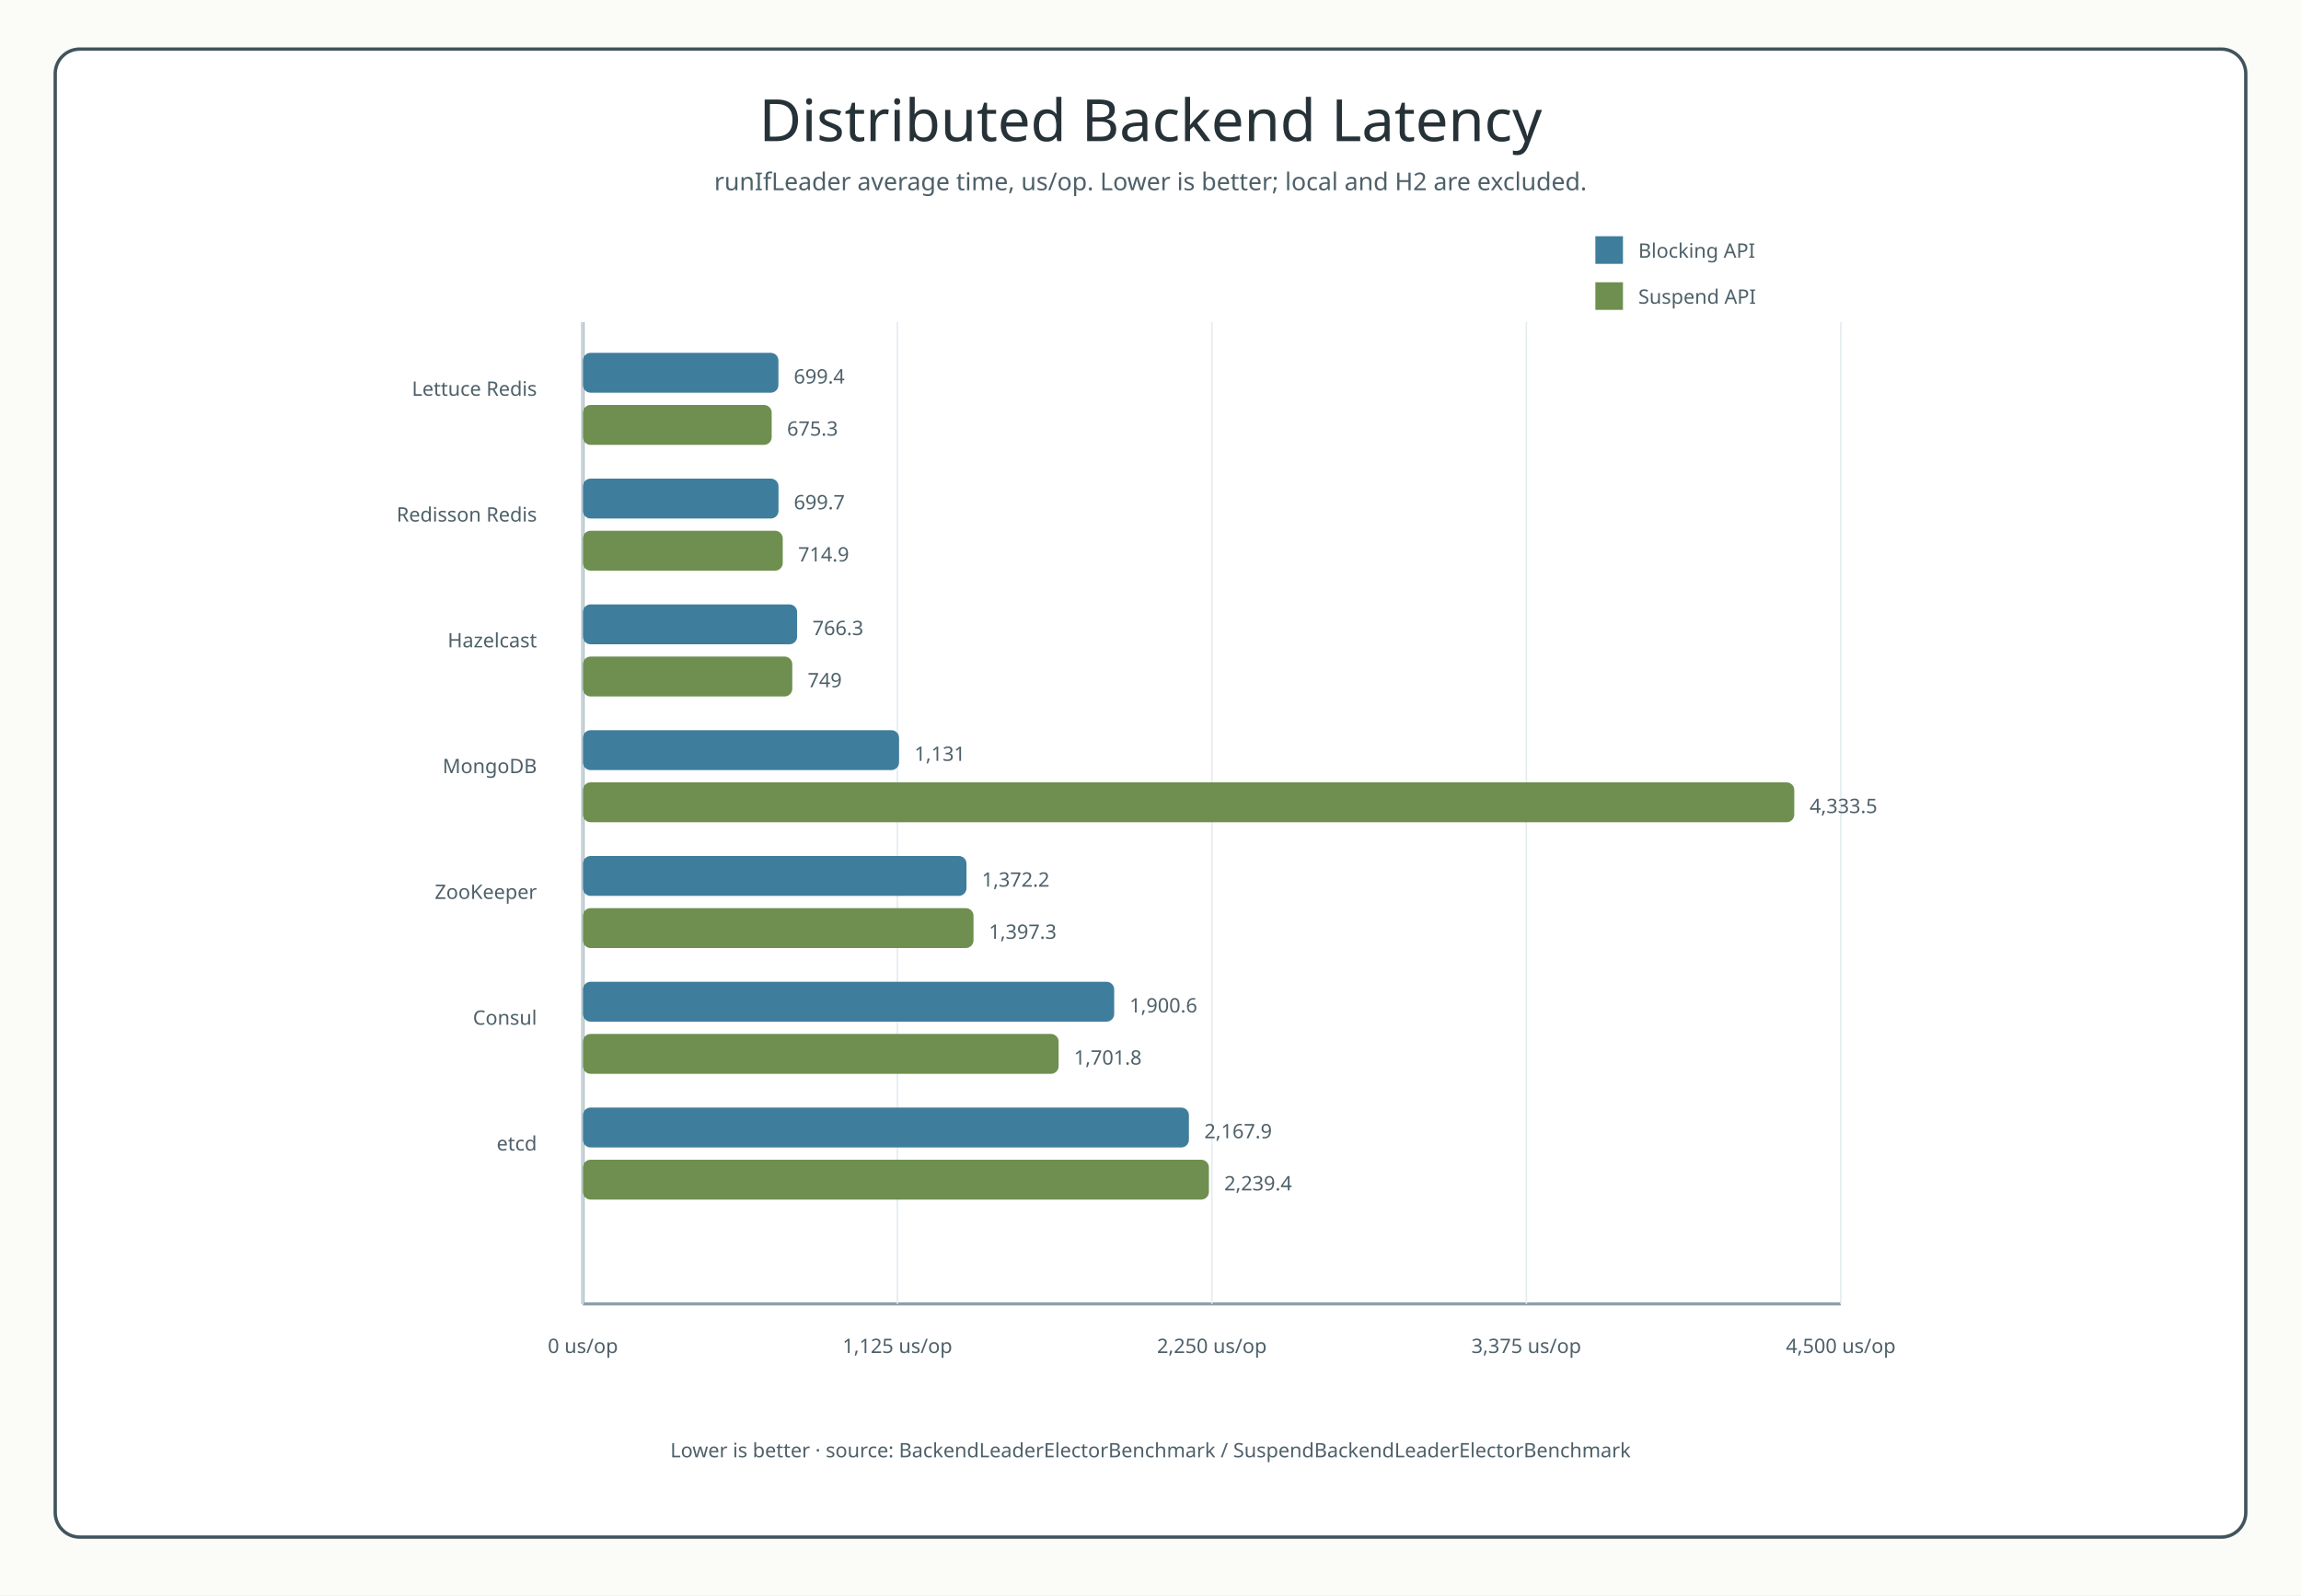
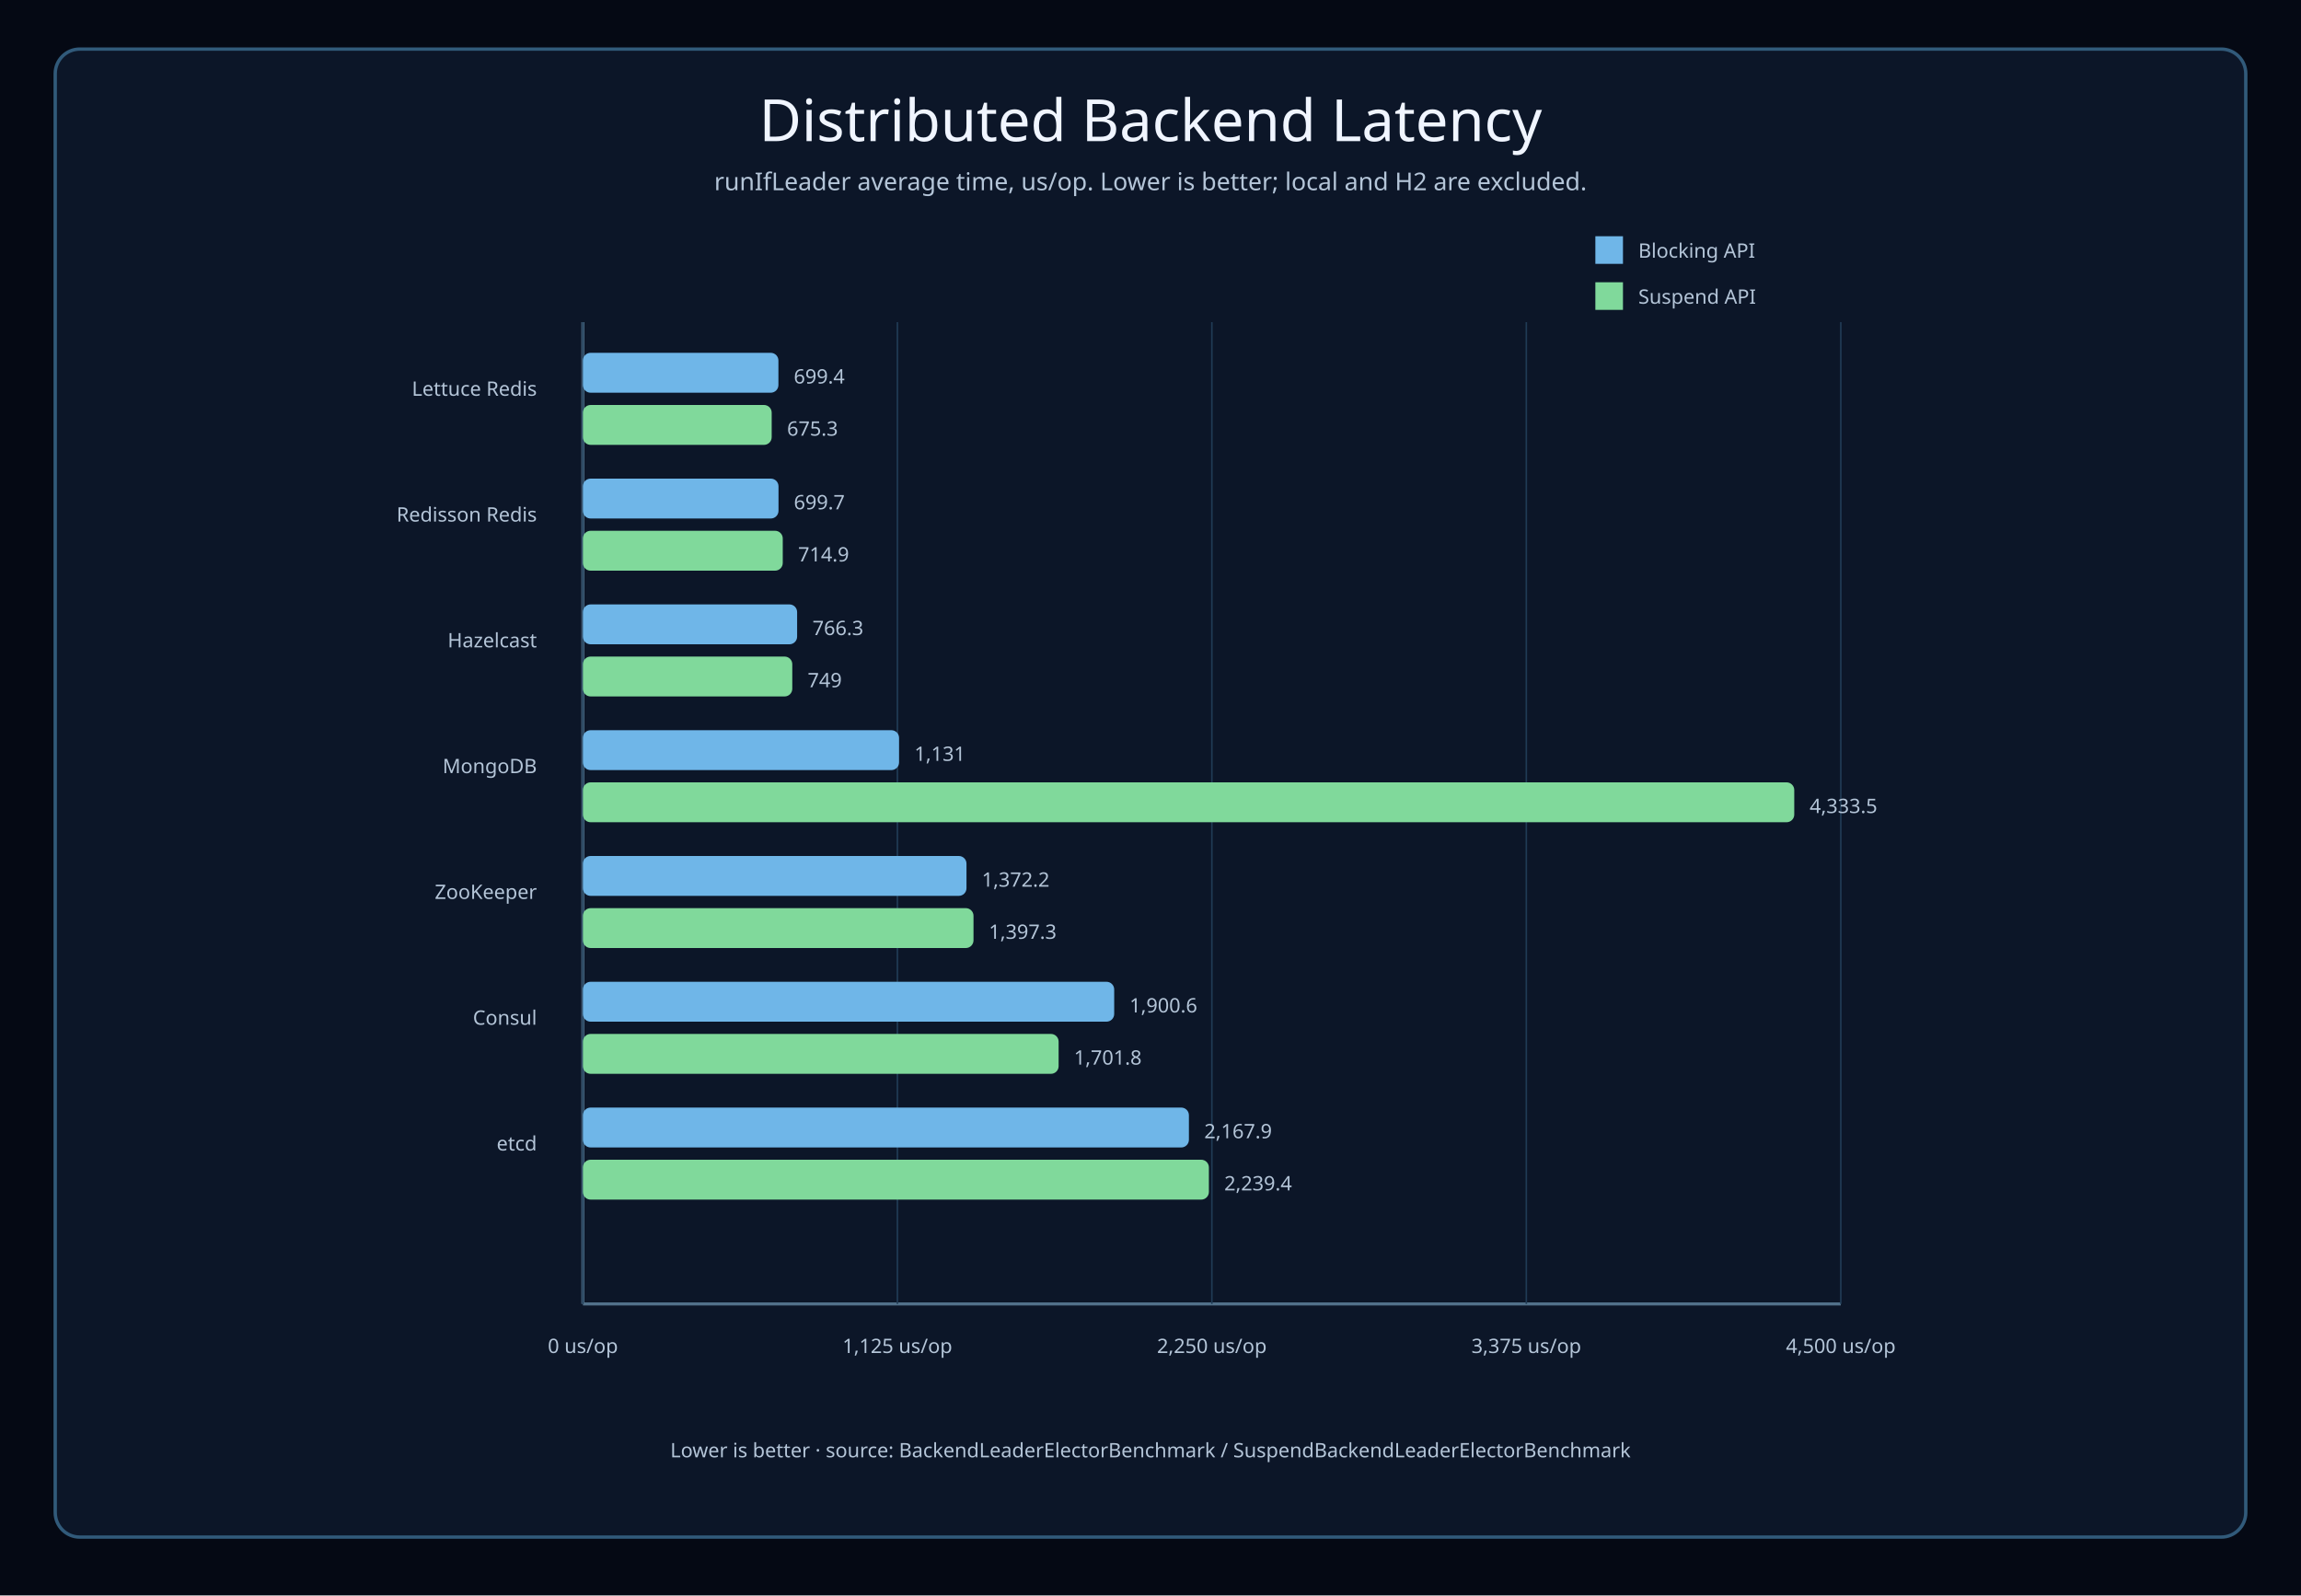
<svg xmlns="http://www.w3.org/2000/svg" width="1500" height="1040" viewBox="0 0 1500 1040" role="img" aria-labelledby="title desc">
  <defs>
    <style>
-     .canvas{fill:#fbfcf8}.frame{fill:#fff;stroke:#41545d;stroke-width:2.2}
-     .title{font-family:"Architects Daughter";font-size:38px;fill:#263238}
-     .subtitle,.footer,.axis,.tick,.legend{font-family:"Comic Mono";fill:#4e6069}
+     .canvas{fill:#050914}.frame{fill:#0c1628;stroke:#315a7a;stroke-width:2.2}
+     .title{font-family:"Architects Daughter";font-size:38px;fill:#f0f5ff}
+     .subtitle,.footer,.axis,.tick,.legend{font-family:"Comic Mono";fill:#b4c5d8}
    .subtitle{font-size:16px}.footer{font-size:13px}.axis,.tick,.legend{font-size:13px}
  </style>
  </defs>
  <rect class="canvas" width="1500" height="1040" />
  <rect class="frame" x="36" y="32" width="1428" height="970" rx="16" />
  <text x="750" y="92" class="title" text-anchor="middle">Distributed Backend Latency</text>
  <text x="750" y="124" class="subtitle" text-anchor="middle">runIfLeader average time, us/op. Lower is better; local and H2 are excluded.</text>
-   <line x1="380" y1="850" x2="1200" y2="850" stroke="#8aa0a8" stroke-width="2" />
-   <line x1="380" y1="210" x2="380" y2="850" stroke="#8aa0a8" stroke-width="2" />
-   <line x1="380" y1="210" x2="380" y2="850" stroke="#e4ebef" />
+   <line x1="380" y1="850" x2="1200" y2="850" stroke="#52718a" stroke-width="2" />
+   <line x1="380" y1="210" x2="380" y2="850" stroke="#52718a" stroke-width="2" />
+   <line x1="380" y1="210" x2="380" y2="850" stroke="#203b55" />
  <text x="380" y="882" class="tick" text-anchor="middle">0 us/op</text>
-   <line x1="585" y1="210" x2="585" y2="850" stroke="#e4ebef" />
+   <line x1="585" y1="210" x2="585" y2="850" stroke="#203b55" />
  <text x="585" y="882" class="tick" text-anchor="middle">1,125 us/op</text>
-   <line x1="790" y1="210" x2="790" y2="850" stroke="#e4ebef" />
+   <line x1="790" y1="210" x2="790" y2="850" stroke="#203b55" />
  <text x="790" y="882" class="tick" text-anchor="middle">2,250 us/op</text>
-   <line x1="995" y1="210" x2="995" y2="850" stroke="#e4ebef" />
+   <line x1="995" y1="210" x2="995" y2="850" stroke="#203b55" />
  <text x="995" y="882" class="tick" text-anchor="middle">3,375 us/op</text>
-   <line x1="1200" y1="210" x2="1200" y2="850" stroke="#e4ebef" />
+   <line x1="1200" y1="210" x2="1200" y2="850" stroke="#203b55" />
  <text x="1200" y="882" class="tick" text-anchor="middle">4,500 us/op</text>
-   <rect x="1040" y="154" width="18" height="18" fill="#3f7d9c" />
+   <rect x="1040" y="154" width="18" height="18" fill="#6fb6e8" />
  <text x="1068" y="168" class="legend">Blocking API</text>
-   <rect x="1040" y="184" width="18" height="18" fill="#6e8f4f" />
+   <rect x="1040" y="184" width="18" height="18" fill="#80d99b" />
  <text x="1068" y="198" class="legend">Suspend API</text>
  <text x="350" y="258" class="axis" text-anchor="end">Lettuce Redis</text>
-   <rect x="380" y="230" width="127.446" height="26" rx="5" fill="#3f7d9c" />
+   <rect x="380" y="230" width="127.446" height="26" rx="5" fill="#6fb6e8" />
  <text x="517.446" y="250" class="tick">699.4</text>
-   <rect x="380" y="264" width="123.055" height="26" rx="5" fill="#6e8f4f" />
+   <rect x="380" y="264" width="123.055" height="26" rx="5" fill="#80d99b" />
  <text x="513.055" y="284" class="tick">675.3</text>
  <text x="350" y="340" class="axis" text-anchor="end">Redisson Redis</text>
-   <rect x="380" y="312" width="127.501" height="26" rx="5" fill="#3f7d9c" />
+   <rect x="380" y="312" width="127.501" height="26" rx="5" fill="#6fb6e8" />
  <text x="517.501" y="332" class="tick">699.7</text>
-   <rect x="380" y="346" width="130.271" height="26" rx="5" fill="#6e8f4f" />
+   <rect x="380" y="346" width="130.271" height="26" rx="5" fill="#80d99b" />
  <text x="520.271" y="366" class="tick">714.9</text>
  <text x="350" y="422" class="axis" text-anchor="end">Hazelcast</text>
-   <rect x="380" y="394" width="139.637" height="26" rx="5" fill="#3f7d9c" />
+   <rect x="380" y="394" width="139.637" height="26" rx="5" fill="#6fb6e8" />
  <text x="529.637" y="414" class="tick">766.3</text>
-   <rect x="380" y="428" width="136.484" height="26" rx="5" fill="#6e8f4f" />
+   <rect x="380" y="428" width="136.484" height="26" rx="5" fill="#80d99b" />
  <text x="526.484" y="448" class="tick">749</text>
  <text x="350" y="504" class="axis" text-anchor="end">MongoDB</text>
-   <rect x="380" y="476" width="206.093" height="26" rx="5" fill="#3f7d9c" />
+   <rect x="380" y="476" width="206.093" height="26" rx="5" fill="#6fb6e8" />
  <text x="596.093" y="496" class="tick">1,131</text>
-   <rect x="380" y="510" width="789.66" height="26" rx="5" fill="#6e8f4f" />
+   <rect x="380" y="510" width="789.66" height="26" rx="5" fill="#80d99b" />
  <text x="1179.66" y="530" class="tick">4,333.5</text>
  <text x="350" y="586" class="axis" text-anchor="end">ZooKeeper</text>
-   <rect x="380" y="558" width="250.045" height="26" rx="5" fill="#3f7d9c" />
+   <rect x="380" y="558" width="250.045" height="26" rx="5" fill="#6fb6e8" />
  <text x="640.045" y="578" class="tick">1,372.2</text>
-   <rect x="380" y="592" width="254.619" height="26" rx="5" fill="#6e8f4f" />
+   <rect x="380" y="592" width="254.619" height="26" rx="5" fill="#80d99b" />
  <text x="644.619" y="612" class="tick">1,397.3</text>
  <text x="350" y="668" class="axis" text-anchor="end">Consul</text>
-   <rect x="380" y="640" width="346.332" height="26" rx="5" fill="#3f7d9c" />
+   <rect x="380" y="640" width="346.332" height="26" rx="5" fill="#6fb6e8" />
  <text x="736.332" y="660" class="tick">1,900.6</text>
-   <rect x="380" y="674" width="310.106" height="26" rx="5" fill="#6e8f4f" />
+   <rect x="380" y="674" width="310.106" height="26" rx="5" fill="#80d99b" />
  <text x="700.106" y="694" class="tick">1,701.8</text>
  <text x="350" y="750" class="axis" text-anchor="end">etcd</text>
-   <rect x="380" y="722" width="395.04" height="26" rx="5" fill="#3f7d9c" />
+   <rect x="380" y="722" width="395.04" height="26" rx="5" fill="#6fb6e8" />
  <text x="785.04" y="742" class="tick">2,167.9</text>
-   <rect x="380" y="756" width="408.068" height="26" rx="5" fill="#6e8f4f" />
+   <rect x="380" y="756" width="408.068" height="26" rx="5" fill="#80d99b" />
  <text x="798.068" y="776" class="tick">2,239.4</text>
  <text x="750" y="950" class="footer" text-anchor="middle">Lower is better · source: BackendLeaderElectorBenchmark / SuspendBackendLeaderElectorBenchmark</text>
</svg>
